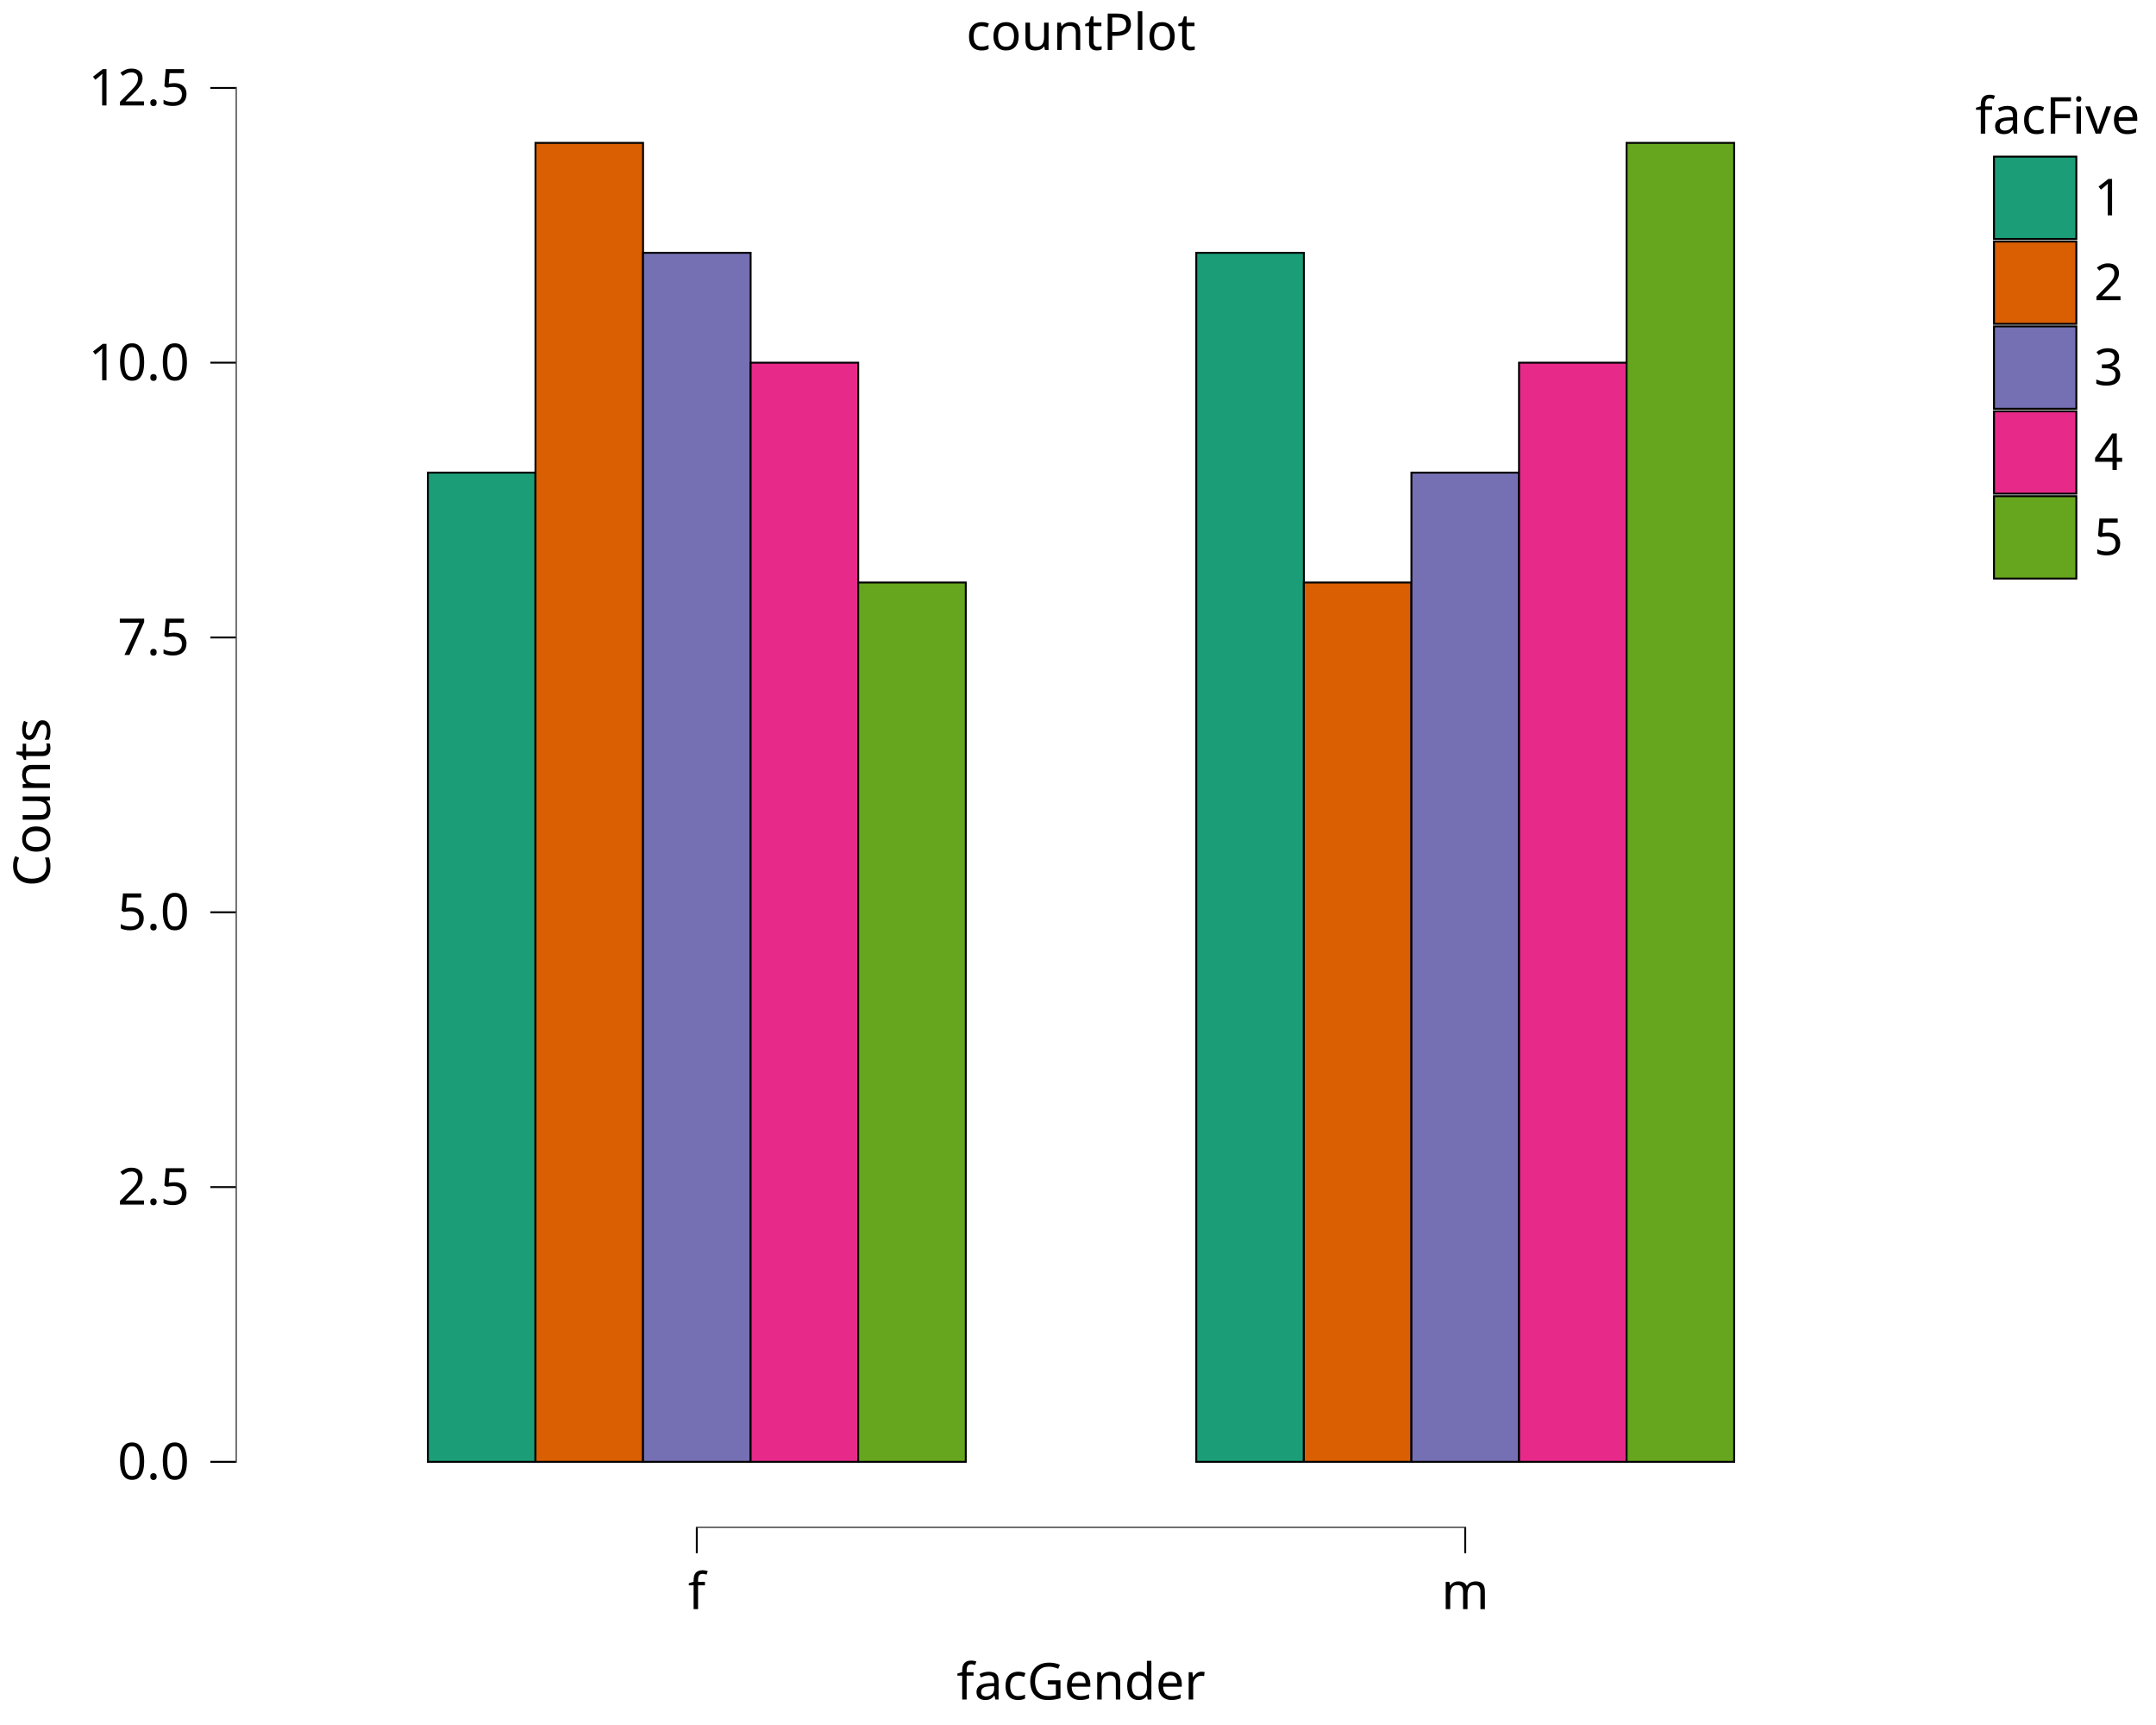
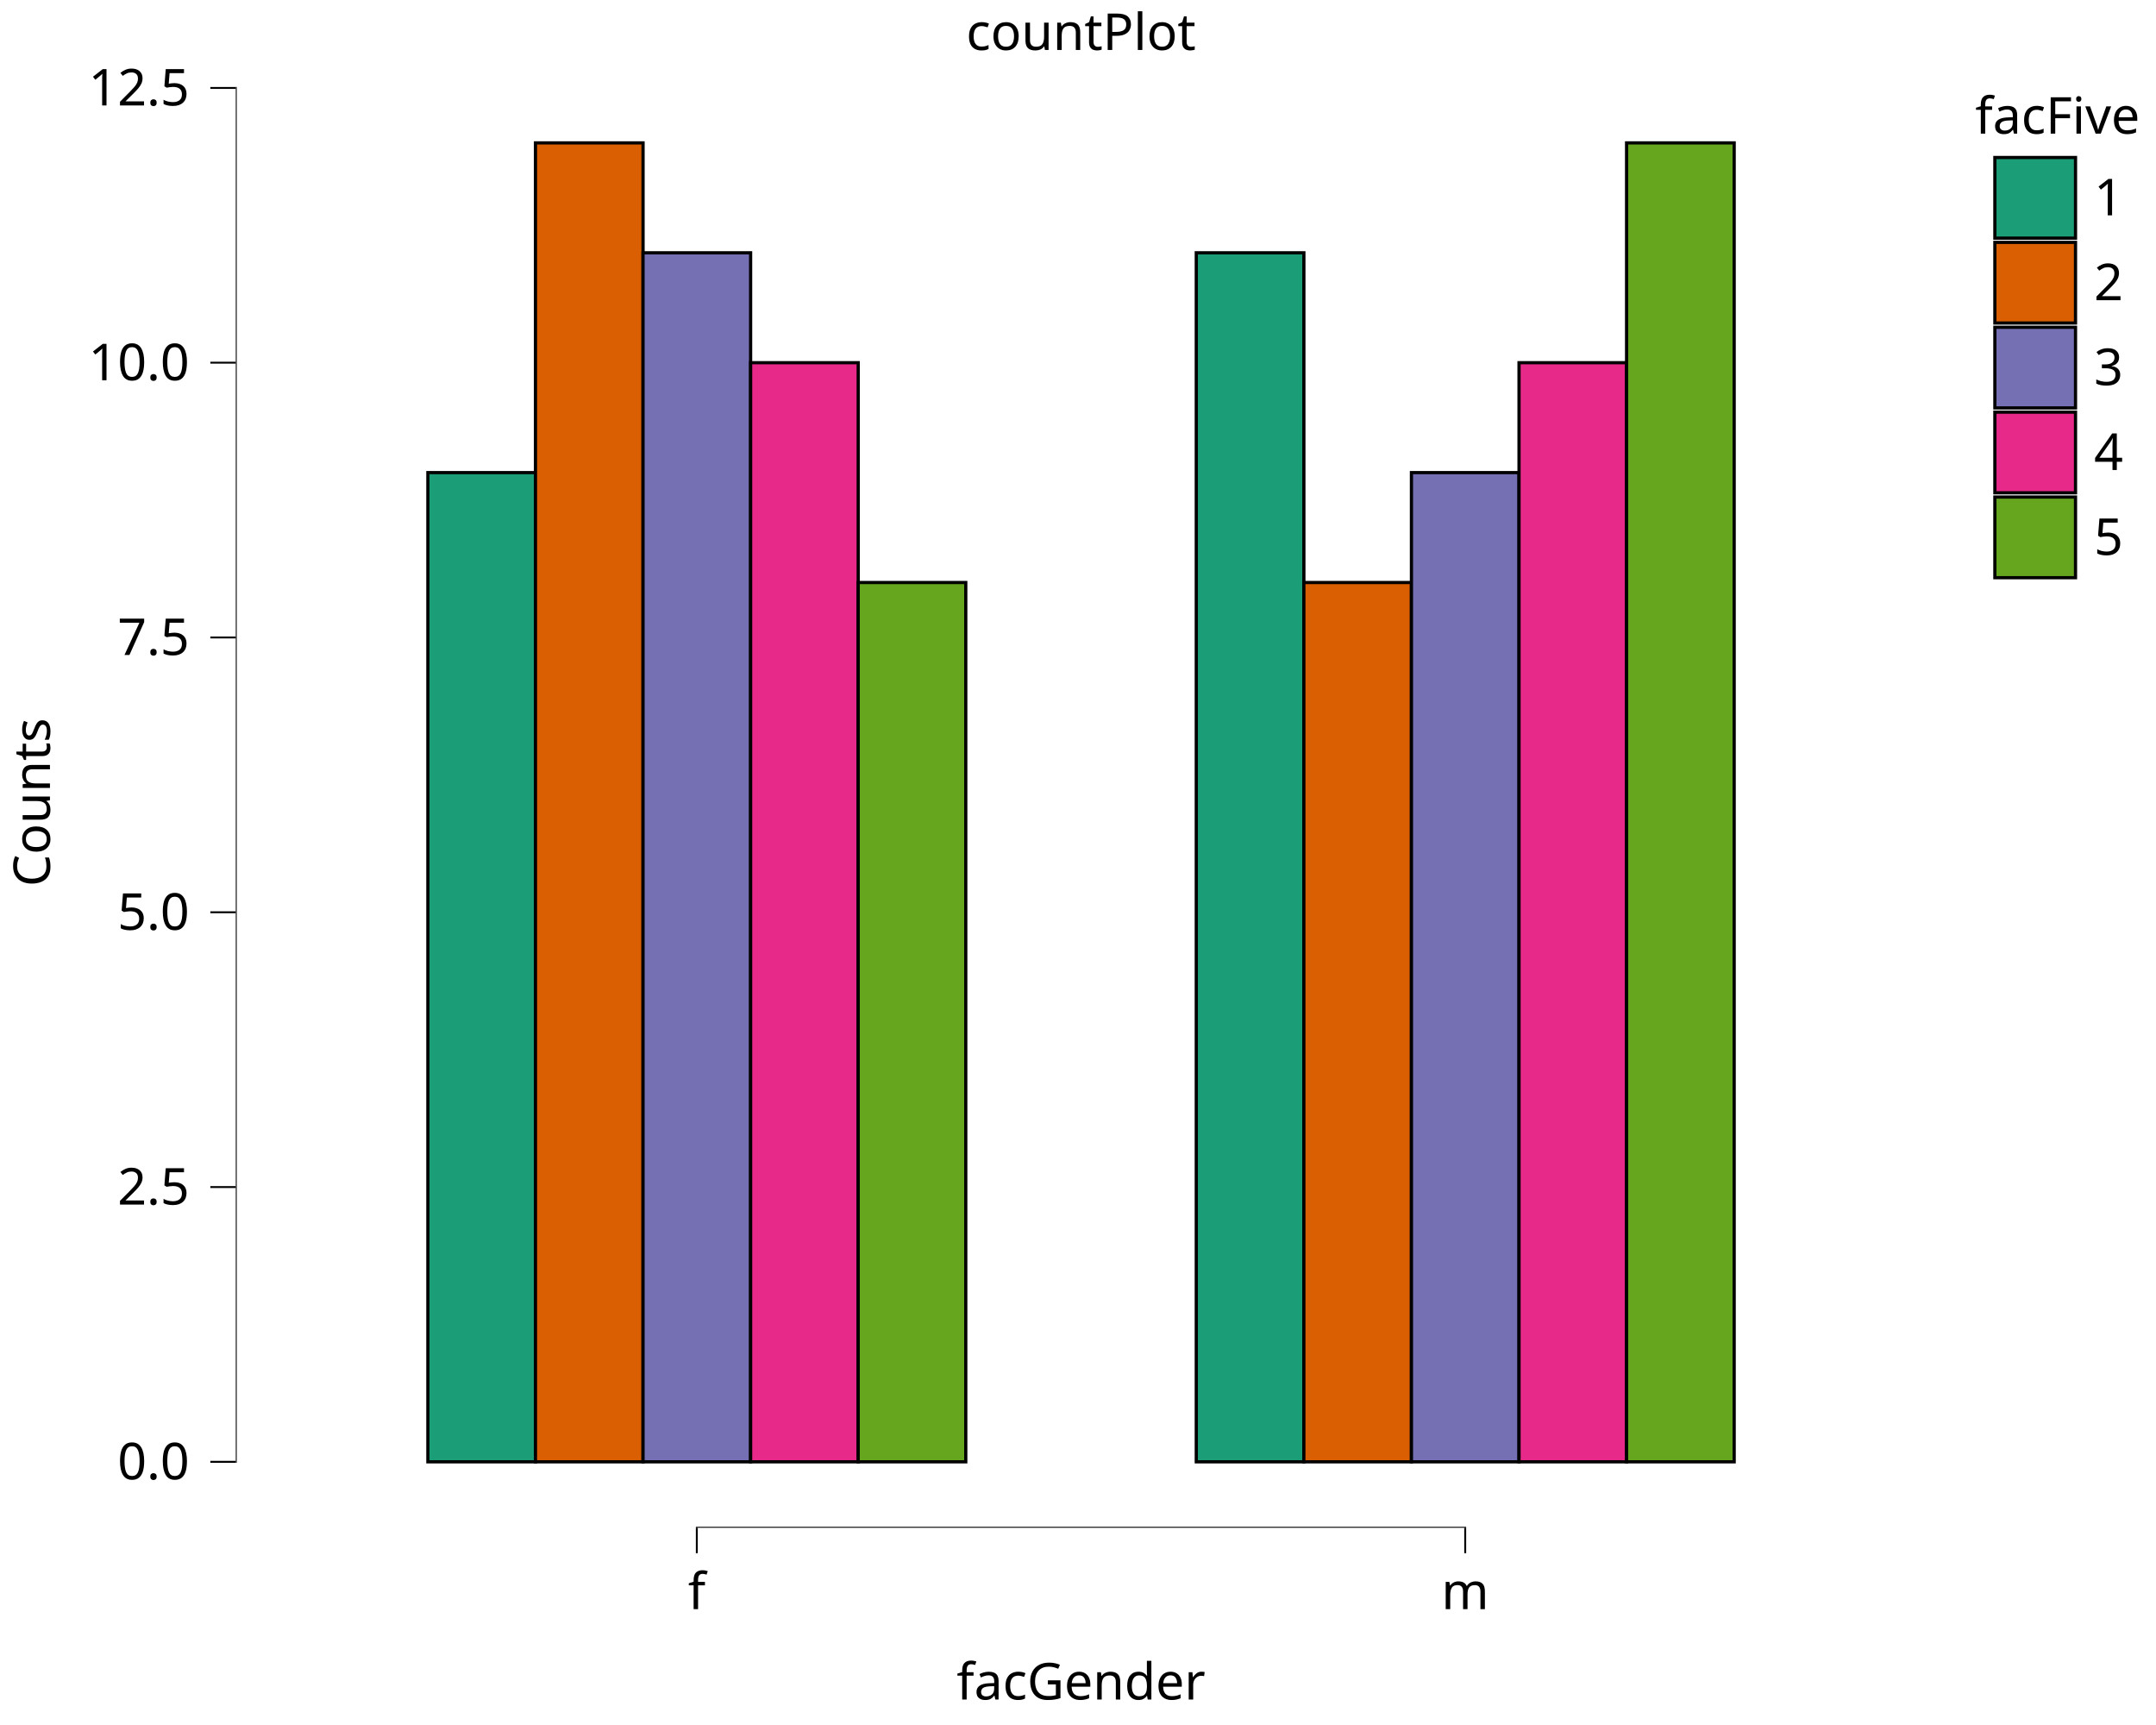
<svg xmlns="http://www.w3.org/2000/svg" class="svglite" data-engine-version="2.0" width="720.00pt" height="576.00pt" viewBox="0 0 720.00 576.00">
  <defs>
    <style type="text/css">
    .svglite line, .svglite polyline, .svglite polygon, .svglite path, .svglite rect, .svglite circle {
      fill: none;
      stroke: #000000;
      stroke-linecap: round;
      stroke-linejoin: round;
      stroke-miterlimit: 10.00;
    }
  </style>
  </defs>
  <rect width="100%" height="100%" style="stroke: none; fill: #FFFFFF;" />
  <defs>
    <clipPath id="cpMC4wMHw3MjAuMDB8MC4wMHw1NzYuMDA=">
      <rect x="0.00" y="0.00" width="720.00" height="576.00" />
    </clipPath>
  </defs>
  <g clip-path="url(#cpMC4wMHw3MjAuMDB8MC4wMHw1NzYuMDA=)">
    <rect x="0.00" y="0.00" width="720.00" height="576.00" style="stroke-width: 10.67; stroke: none;" />
  </g>
  <defs>
    <clipPath id="cpNzguNzR8NjQzLjI4fDI1LjY5fDUxMC4xNA==">
      <rect x="78.74" y="25.69" width="564.54" height="484.45" />
    </clipPath>
  </defs>
  <g clip-path="url(#cpNzguNzR8NjQzLjI4fDI1LjY5fDUxMC4xNA==)">
    <rect x="78.74" y="25.69" width="564.54" height="484.45" style="stroke-width: 10.67; stroke: none;" />
-     <rect x="142.89" y="157.81" width="35.93" height="330.31" style="stroke-width: 0.64; stroke-linecap: butt; stroke-linejoin: miter; fill: #1B9E77;" />
-     <rect x="399.50" y="84.41" width="35.93" height="403.71" style="stroke-width: 0.64; stroke-linecap: butt; stroke-linejoin: miter; fill: #1B9E77;" />
-     <rect x="178.82" y="47.71" width="35.93" height="440.41" style="stroke-width: 0.64; stroke-linecap: butt; stroke-linejoin: miter; fill: #D95F02;" />
-     <rect x="435.42" y="194.51" width="35.93" height="293.61" style="stroke-width: 0.64; stroke-linecap: butt; stroke-linejoin: miter; fill: #D95F02;" />
-     <rect x="214.74" y="84.41" width="35.93" height="403.71" style="stroke-width: 0.64; stroke-linecap: butt; stroke-linejoin: miter; fill: #7570B3;" />
-     <rect x="471.35" y="157.81" width="35.93" height="330.31" style="stroke-width: 0.64; stroke-linecap: butt; stroke-linejoin: miter; fill: #7570B3;" />
-     <rect x="250.67" y="121.11" width="35.93" height="367.01" style="stroke-width: 0.64; stroke-linecap: butt; stroke-linejoin: miter; fill: #E7298A;" />
-     <rect x="507.28" y="121.11" width="35.93" height="367.01" style="stroke-width: 0.64; stroke-linecap: butt; stroke-linejoin: miter; fill: #E7298A;" />
-     <rect x="286.59" y="194.51" width="35.93" height="293.61" style="stroke-width: 0.64; stroke-linecap: butt; stroke-linejoin: miter; fill: #66A61E;" />
-     <rect x="543.20" y="47.71" width="35.93" height="440.41" style="stroke-width: 0.64; stroke-linecap: butt; stroke-linejoin: miter; fill: #66A61E;" />
+     <rect x="142.89" y="157.81" width="35.93" height="330.31" style="stroke-width: 1.07; stroke-linecap: butt; stroke-linejoin: miter; fill: #1B9E77;" />
+     <rect x="399.50" y="84.41" width="35.93" height="403.71" style="stroke-width: 1.07; stroke-linecap: butt; stroke-linejoin: miter; fill: #1B9E77;" />
+     <rect x="178.82" y="47.71" width="35.93" height="440.41" style="stroke-width: 1.07; stroke-linecap: butt; stroke-linejoin: miter; fill: #D95F02;" />
+     <rect x="435.42" y="194.51" width="35.93" height="293.61" style="stroke-width: 1.07; stroke-linecap: butt; stroke-linejoin: miter; fill: #D95F02;" />
+     <rect x="214.74" y="84.41" width="35.93" height="403.71" style="stroke-width: 1.07; stroke-linecap: butt; stroke-linejoin: miter; fill: #7570B3;" />
+     <rect x="471.35" y="157.81" width="35.93" height="330.31" style="stroke-width: 1.07; stroke-linecap: butt; stroke-linejoin: miter; fill: #7570B3;" />
+     <rect x="250.67" y="121.11" width="35.93" height="367.01" style="stroke-width: 1.07; stroke-linecap: butt; stroke-linejoin: miter; fill: #E7298A;" />
+     <rect x="507.28" y="121.11" width="35.93" height="367.01" style="stroke-width: 1.07; stroke-linecap: butt; stroke-linejoin: miter; fill: #E7298A;" />
+     <rect x="286.59" y="194.51" width="35.93" height="293.61" style="stroke-width: 1.07; stroke-linecap: butt; stroke-linejoin: miter; fill: #66A61E;" />
+     <rect x="543.20" y="47.71" width="35.93" height="440.41" style="stroke-width: 1.07; stroke-linecap: butt; stroke-linejoin: miter; fill: #66A61E;" />
    <line x1="232.39" y1="510.14" x2="489.63" y2="510.14" style="stroke-width: 0.64; stroke-linecap: butt;" />
    <line x1="78.74" y1="488.44" x2="78.74" y2="29.04" style="stroke-width: 0.64; stroke-linecap: butt;" />
    <rect x="78.74" y="25.69" width="564.54" height="484.45" style="stroke-width: 0.00; stroke: none;" />
  </g>
  <g clip-path="url(#cpMC4wMHw3MjAuMDB8MC4wMHw1NzYuMDA=)">
    <polyline points="78.74,510.14 78.74,25.69 " style="stroke-width: 0.00; stroke: none; stroke-linecap: butt;" />
    <text x="63.26" y="493.97" text-anchor="end" style="font-size: 17.00px; font-family: sans;" textLength="23.63px" lengthAdjust="spacingAndGlyphs">0.0</text>
    <text x="63.26" y="402.22" text-anchor="end" style="font-size: 17.00px; font-family: sans;" textLength="23.63px" lengthAdjust="spacingAndGlyphs">2.5</text>
    <text x="63.26" y="310.47" text-anchor="end" style="font-size: 17.00px; font-family: sans;" textLength="23.63px" lengthAdjust="spacingAndGlyphs">5.0</text>
    <text x="63.26" y="218.71" text-anchor="end" style="font-size: 17.00px; font-family: sans;" textLength="23.63px" lengthAdjust="spacingAndGlyphs">7.5</text>
    <text x="63.26" y="126.96" text-anchor="end" style="font-size: 17.00px; font-family: sans;" textLength="33.09px" lengthAdjust="spacingAndGlyphs">10.0</text>
    <text x="63.26" y="35.21" text-anchor="end" style="font-size: 17.00px; font-family: sans;" textLength="33.09px" lengthAdjust="spacingAndGlyphs">12.5</text>
    <polyline points="70.24,488.12 78.74,488.12 " style="stroke-width: 0.64; stroke-linecap: butt;" />
    <polyline points="70.24,396.37 78.74,396.37 " style="stroke-width: 0.64; stroke-linecap: butt;" />
    <polyline points="70.24,304.62 78.74,304.62 " style="stroke-width: 0.64; stroke-linecap: butt;" />
    <polyline points="70.24,212.86 78.74,212.86 " style="stroke-width: 0.64; stroke-linecap: butt;" />
    <polyline points="70.24,121.11 78.74,121.11 " style="stroke-width: 0.64; stroke-linecap: butt;" />
    <polyline points="70.24,29.36 78.74,29.36 " style="stroke-width: 0.64; stroke-linecap: butt;" />
    <polyline points="78.74,510.14 643.28,510.14 " style="stroke-width: 0.00; stroke: none; stroke-linecap: butt;" />
    <polyline points="232.70,518.64 232.70,510.14 " style="stroke-width: 0.64; stroke-linecap: butt;" />
    <polyline points="489.31,518.64 489.31,510.14 " style="stroke-width: 0.64; stroke-linecap: butt;" />
    <text x="232.70" y="537.32" text-anchor="middle" style="font-size: 17.00px; font-family: sans;" textLength="4.72px" lengthAdjust="spacingAndGlyphs">f</text>
    <text x="489.31" y="537.32" text-anchor="middle" style="font-size: 17.00px; font-family: sans;" textLength="14.17px" lengthAdjust="spacingAndGlyphs">m</text>
    <text x="361.01" y="567.49" text-anchor="middle" style="font-size: 17.00px; font-family: sans;" textLength="79.40px" lengthAdjust="spacingAndGlyphs">facGender</text>
    <text transform="translate(16.68,267.91) rotate(-90)" text-anchor="middle" style="font-size: 17.00px; font-family: sans;" textLength="53.88px" lengthAdjust="spacingAndGlyphs">Counts</text>
    <rect x="654.24" y="25.69" width="65.76" height="173.40" style="stroke-width: 0.75; stroke: none;" />
    <rect x="654.24" y="25.69" width="65.76" height="173.40" style="stroke-width: 10.67; stroke: none;" />
    <text x="687.12" y="44.63" text-anchor="middle" style="font-size: 17.00px; font-family: sans;" textLength="54.80px" lengthAdjust="spacingAndGlyphs">facFive</text>
    <rect x="665.48" y="51.88" width="28.35" height="28.35" style="stroke-width: 10.67; stroke: none;" />
-     <rect x="665.90" y="52.30" width="27.50" height="27.50" style="stroke-width: 0.64; stroke-linecap: butt; stroke-linejoin: miter; fill: #1B9E77;" />
+     <rect x="666.19" y="52.59" width="26.93" height="26.93" style="stroke-width: 1.07; stroke-linecap: butt; stroke-linejoin: miter; fill: #1B9E77;" />
    <rect x="665.48" y="80.22" width="28.35" height="28.35" style="stroke-width: 10.67; stroke: none;" />
-     <rect x="665.90" y="80.65" width="27.50" height="27.50" style="stroke-width: 0.64; stroke-linecap: butt; stroke-linejoin: miter; fill: #D95F02;" />
+     <rect x="666.19" y="80.93" width="26.93" height="26.93" style="stroke-width: 1.07; stroke-linecap: butt; stroke-linejoin: miter; fill: #D95F02;" />
    <rect x="665.48" y="108.57" width="28.35" height="28.35" style="stroke-width: 10.67; stroke: none;" />
-     <rect x="665.90" y="108.99" width="27.50" height="27.50" style="stroke-width: 0.64; stroke-linecap: butt; stroke-linejoin: miter; fill: #7570B3;" />
+     <rect x="666.19" y="109.28" width="26.93" height="26.93" style="stroke-width: 1.07; stroke-linecap: butt; stroke-linejoin: miter; fill: #7570B3;" />
    <rect x="665.48" y="136.92" width="28.35" height="28.35" style="stroke-width: 10.67; stroke: none;" />
-     <rect x="665.90" y="137.34" width="27.50" height="27.50" style="stroke-width: 0.64; stroke-linecap: butt; stroke-linejoin: miter; fill: #E7298A;" />
+     <rect x="666.19" y="137.62" width="26.93" height="26.93" style="stroke-width: 1.07; stroke-linecap: butt; stroke-linejoin: miter; fill: #E7298A;" />
    <rect x="665.48" y="165.26" width="28.35" height="28.35" style="stroke-width: 10.67; stroke: none;" />
-     <rect x="665.90" y="165.69" width="27.50" height="27.50" style="stroke-width: 0.64; stroke-linecap: butt; stroke-linejoin: miter; fill: #66A61E;" />
+     <rect x="666.19" y="165.97" width="26.93" height="26.93" style="stroke-width: 1.07; stroke-linecap: butt; stroke-linejoin: miter; fill: #66A61E;" />
    <text x="699.30" y="71.90" style="font-size: 17.00px; font-family: sans;" textLength="9.46px" lengthAdjust="spacingAndGlyphs">1</text>
    <text x="699.30" y="100.25" style="font-size: 17.00px; font-family: sans;" textLength="9.46px" lengthAdjust="spacingAndGlyphs">2</text>
    <text x="699.30" y="128.59" style="font-size: 17.00px; font-family: sans;" textLength="9.46px" lengthAdjust="spacingAndGlyphs">3</text>
    <text x="699.30" y="156.94" style="font-size: 17.00px; font-family: sans;" textLength="9.46px" lengthAdjust="spacingAndGlyphs">4</text>
    <text x="699.30" y="185.29" style="font-size: 17.00px; font-family: sans;" textLength="9.46px" lengthAdjust="spacingAndGlyphs">5</text>
    <text x="361.01" y="16.68" text-anchor="middle" style="font-size: 17.00px; font-family: sans;" textLength="70.89px" lengthAdjust="spacingAndGlyphs">countPlot</text>
  </g>
</svg>
